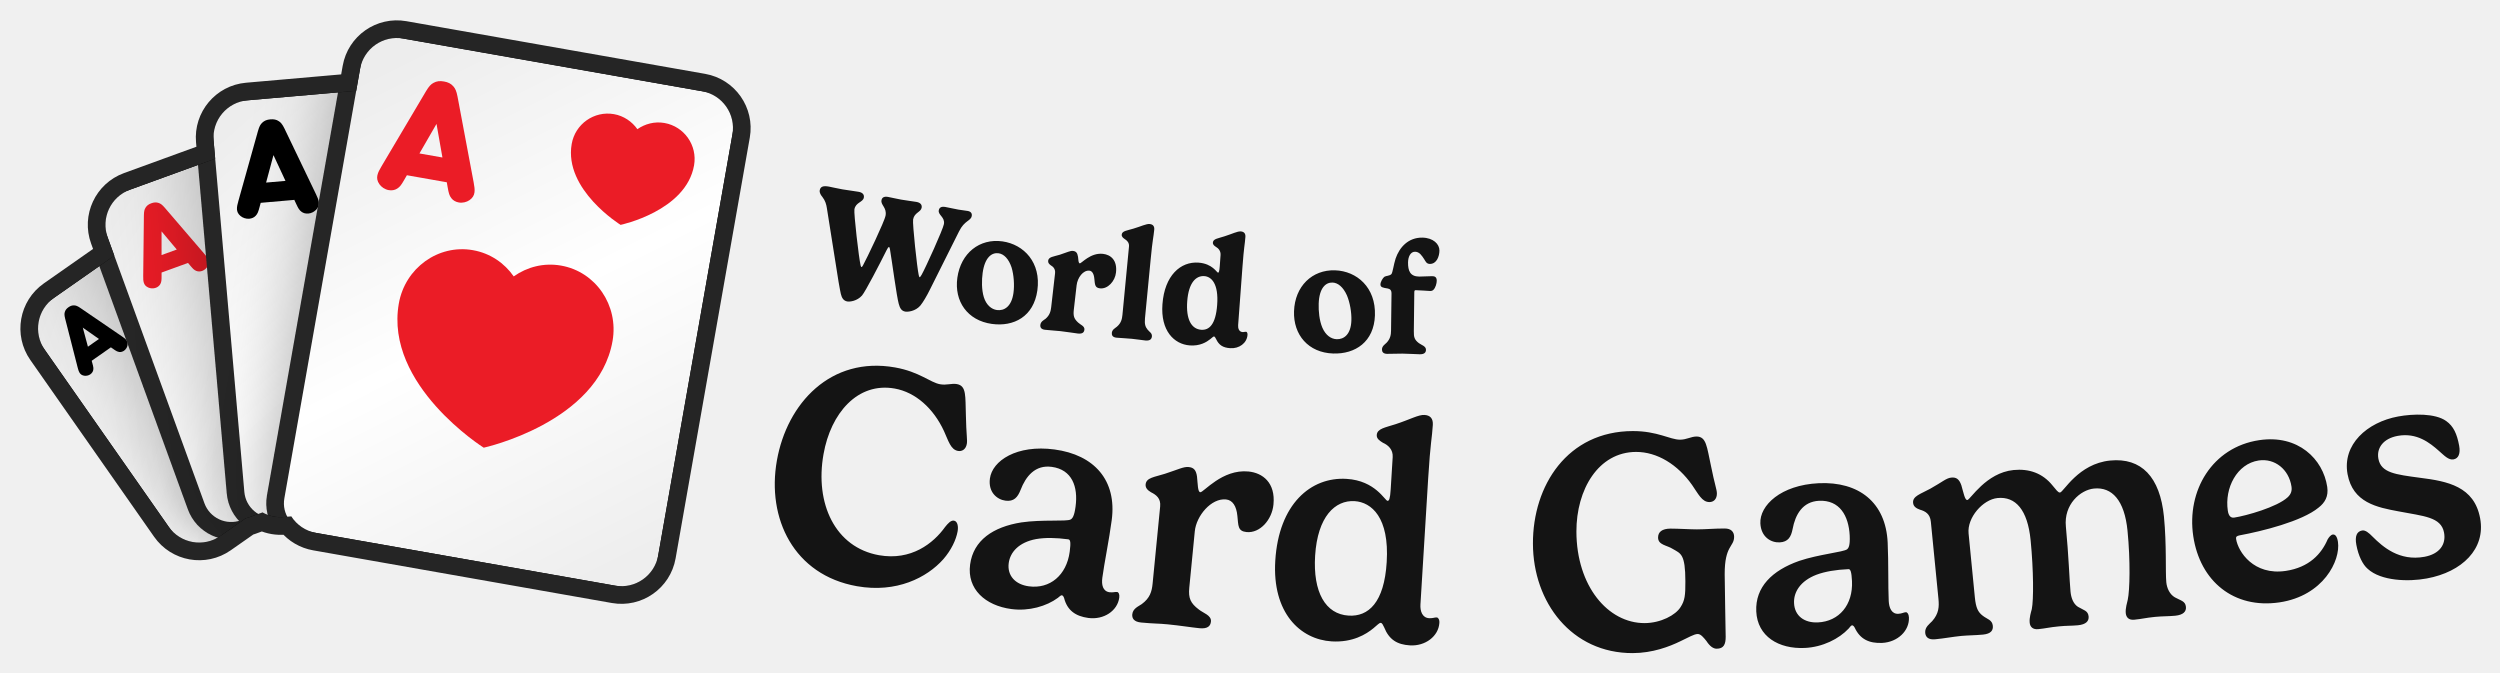
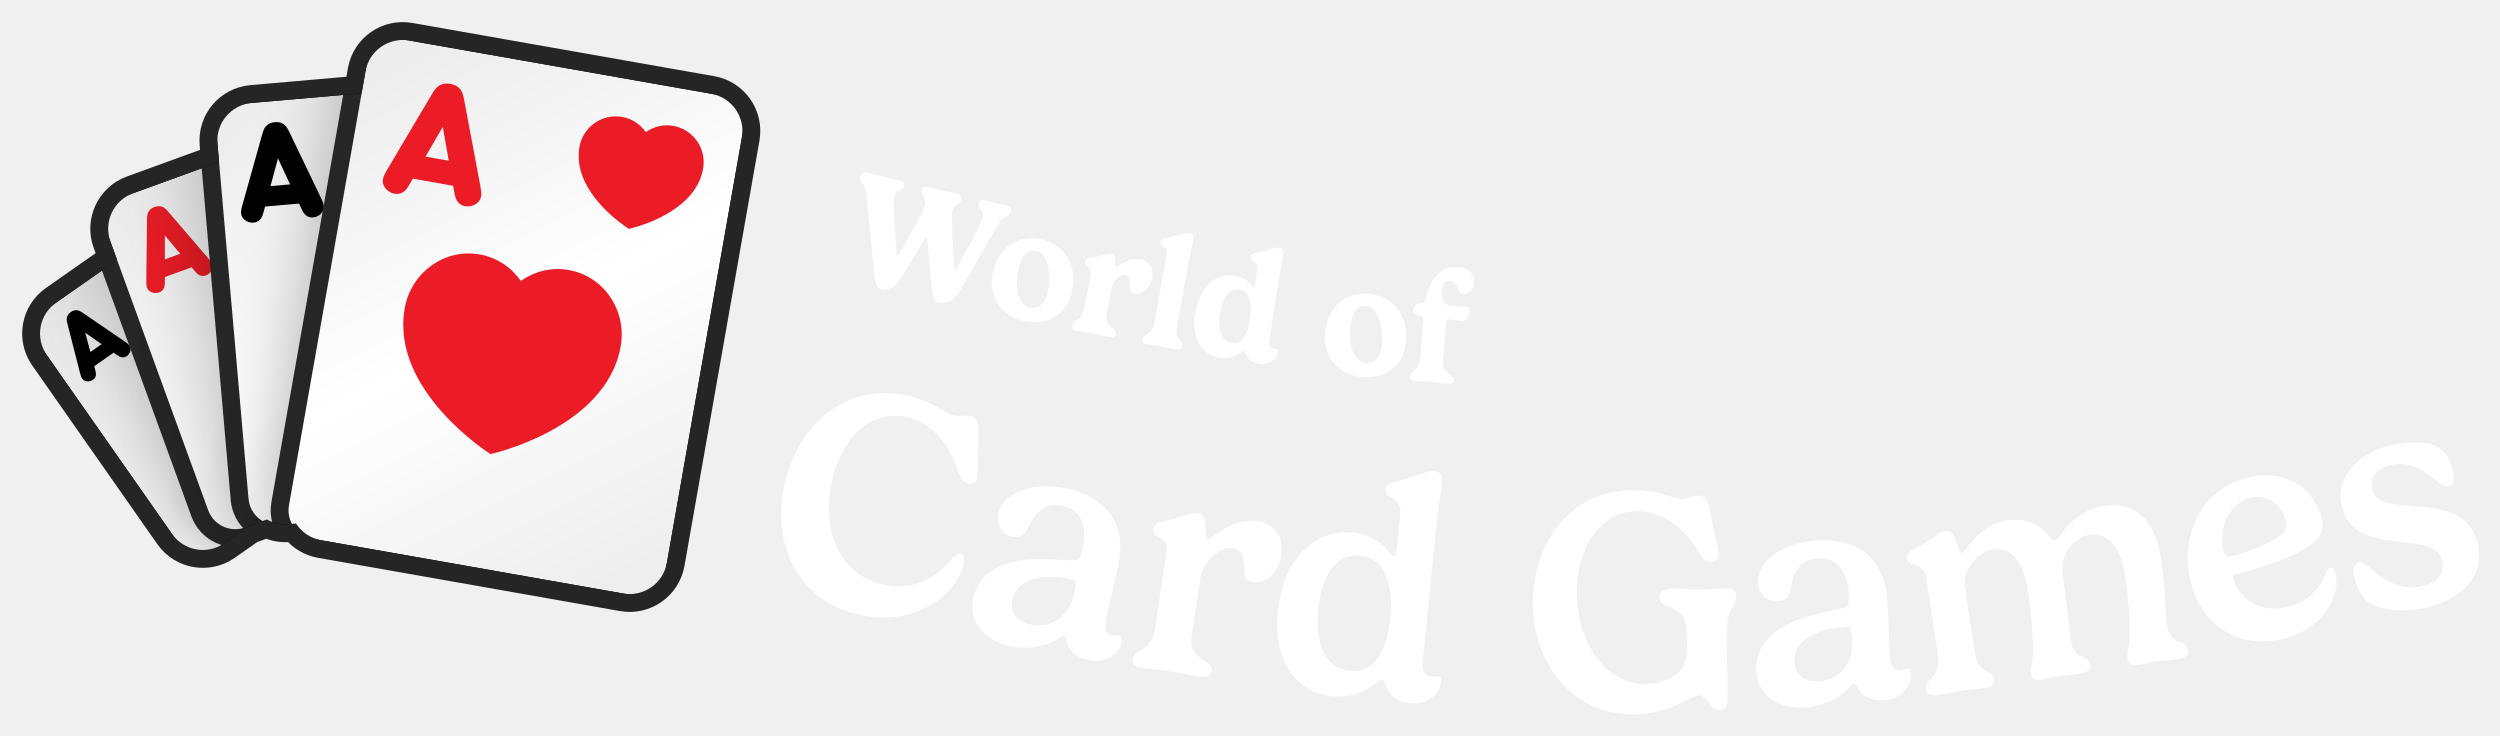
- <svg xmlns="http://www.w3.org/2000/svg" xmlns:xlink="http://www.w3.org/1999/xlink" viewBox="-3.25 -3.25 426.73 114.73" width="426.73" height="114.73">
+ <svg xmlns="http://www.w3.org/2000/svg" xmlns:xlink="http://www.w3.org/1999/xlink" viewBox="-3.51 -3.51 422.16 124.18" width="422.16" height="124.18">
  <defs>
    <rect id="path-1" x="0" y="0" width="5464" height="1280" />
    <rect id="path-3" x="0" y="0" width="1279.966" height="1280" />
    <path d="M654.667,7.381 L1041.451,230.691 C1067.755,245.877 1076.767,279.512 1061.581,305.816 L747.051,850.597 C731.865,876.902 698.23,885.914 671.926,870.727 L285.142,647.418 C271.344,639.451 262.304,626.408 259.019,612.01 L248.673,609.238 C237.588,606.268 228.207,600.115 221.247,592.027 L200.473,592.025 C198.498,592.025 196.547,591.921 194.626,591.718 L151.468,603.281 C122.13,611.142 91.974,593.731 84.112,564.393 L1.886,257.522 C-5.975,228.183 11.436,198.027 40.774,190.166 L145.477,162.11 L145.477,133.795 C145.477,103.422 170.1,78.799 200.473,78.799 L333.867,78.799 L340.716,53.24 C348.577,23.901 378.734,6.491 408.072,14.352 L563.147,55.903 L579.542,27.511 C594.728,1.207 628.363,-7.806 654.667,7.381 Z" id="path-5" />
    <filter x="-59.0%" y="-44.4%" width="218.0%" height="188.8%" filterUnits="objectBoundingBox" id="filter-7">
      <feOffset dx="0" dy="0" in="SourceAlpha" result="shadowOffsetOuter1" />
      <feGaussianBlur stdDeviation="64" in="shadowOffsetOuter1" result="shadowBlurOuter1" />
      <feColorMatrix values="0 0 0 0 0   0 0 0 0 0   0 0 0 0 0  0 0 0 0.32 0" type="matrix" in="shadowBlurOuter1" result="shadowMatrixOuter1" />
      <feMerge>
        <feMergeNode in="shadowMatrixOuter1" />
        <feMergeNode in="SourceGraphic" />
      </feMerge>
    </filter>
    <linearGradient x1="21.639%" y1="0%" x2="78.361%" y2="100%" id="linearGradient-8">
      <stop stop-color="#EDEDED" offset="0%" />
      <stop stop-color="#FFFFFF" offset="50.295%" />
      <stop stop-color="#EEEEEE" offset="100%" />
    </linearGradient>
    <filter x="-49.2%" y="-37.0%" width="198.3%" height="174.0%" filterUnits="objectBoundingBox" id="filter-9">
      <feOffset dx="0" dy="0" in="SourceAlpha" result="shadowOffsetOuter1" />
      <feGaussianBlur stdDeviation="64" in="shadowOffsetOuter1" result="shadowBlurOuter1" />
      <feColorMatrix values="0 0 0 0 0   0 0 0 0 0   0 0 0 0 0  0 0 0 0.32 0" type="matrix" in="shadowBlurOuter1" result="shadowMatrixOuter1" />
      <feMerge>
        <feMergeNode in="shadowMatrixOuter1" />
        <feMergeNode in="SourceGraphic" />
      </feMerge>
    </filter>
    <linearGradient x1="21.639%" y1="0%" x2="78.361%" y2="100%" id="linearGradient-10">
      <stop stop-color="#EDEDED" offset="0%" />
      <stop stop-color="#FFFFFF" offset="50.295%" />
      <stop stop-color="#EEEEEE" offset="100%" />
    </linearGradient>
    <filter x="-41.0%" y="-30.9%" width="181.9%" height="161.7%" filterUnits="objectBoundingBox" id="filter-11">
      <feOffset dx="0" dy="0" in="SourceAlpha" result="shadowOffsetOuter1" />
      <feGaussianBlur stdDeviation="64" in="shadowOffsetOuter1" result="shadowBlurOuter1" />
      <feColorMatrix values="0 0 0 0 0   0 0 0 0 0   0 0 0 0 0  0 0 0 0.32 0" type="matrix" in="shadowBlurOuter1" result="shadowMatrixOuter1" />
      <feMerge>
        <feMergeNode in="shadowMatrixOuter1" />
        <feMergeNode in="SourceGraphic" />
      </feMerge>
    </filter>
    <linearGradient x1="21.639%" y1="0%" x2="78.361%" y2="100%" id="linearGradient-12">
      <stop stop-color="#EDEDED" offset="0%" />
      <stop stop-color="#FFFFFF" offset="50.295%" />
      <stop stop-color="#EEEEEE" offset="100%" />
    </linearGradient>
    <filter x="-34.1%" y="-25.7%" width="168.3%" height="151.4%" filterUnits="objectBoundingBox" id="filter-13">
      <feOffset dx="0" dy="0" in="SourceAlpha" result="shadowOffsetOuter1" />
      <feGaussianBlur stdDeviation="64" in="shadowOffsetOuter1" result="shadowBlurOuter1" />
      <feColorMatrix values="0 0 0 0 0   0 0 0 0 0   0 0 0 0 0  0 0 0 0.32 0" type="matrix" in="shadowBlurOuter1" result="shadowMatrixOuter1" />
      <feMerge>
        <feMergeNode in="shadowMatrixOuter1" />
        <feMergeNode in="SourceGraphic" />
      </feMerge>
    </filter>
    <linearGradient x1="21.639%" y1="0%" x2="78.361%" y2="100%" id="linearGradient-14">
      <stop stop-color="#EDEDED" offset="0%" />
      <stop stop-color="#FFFFFF" offset="50.295%" />
      <stop stop-color="#EEEEEE" offset="100%" />
    </linearGradient>
  </defs>
  <g transform="translate(-11.594,-23.478) scale(0.11594)">
    <mask id="mask-4" fill="white">
      <use xlink:href="#path-3" />
    </mask>
    <g id="Mask" />
    <g id="Group" stroke-width="1" fill-rule="evenodd" mask="url(#mask-4)">
      <g transform="translate(700.504, 678.0126) rotate(-20) translate(-700.504, -678.0126)translate(166.0272, 238.9585)">
        <g transform="translate(-0, -0)">
          <mask id="mask-6" fill="white">
            <use xlink:href="#path-5" />
          </mask>
          <path stroke="#252525" stroke-width="26" d="M661.167,-3.877 L1047.951,219.432 C1080.473,238.209 1091.616,279.794 1072.839,312.316 L758.31,857.097 C739.533,889.619 697.948,900.762 665.426,881.986 L278.642,658.676 C264.448,650.481 253.966,637.684 248.632,622.685 L245.308,621.795 C234.009,618.767 223.884,612.979 215.705,605.026 L200.473,605.025 C198.91,605.025 197.353,604.972 195.803,604.861 L154.833,615.838 C118.559,625.557 81.275,604.031 71.555,567.758 L-10.671,260.886 C-20.39,224.613 1.136,187.328 37.41,177.609 L132.477,152.135 L132.477,133.795 C132.477,96.242 162.92,65.799 200.473,65.799 L323.892,65.799 L328.159,49.875 C337.879,13.602 375.163,-7.925 411.436,1.795 L556.877,40.764 L568.283,21.011 C587.06,-11.511 628.645,-22.654 661.167,-3.877 Z" />
          <g mask="url(#mask-6)">
            <g transform="translate(-12.346, -20.1207)">
              <g id="small_spade_1" filter="url(#filter-7)" transform="translate(210.9129, 389.3938) rotate(-15) translate(-210.9129, -389.3938)translate(49.8576, 175.5497)">
                <rect id="Background" stroke="#252525" stroke-width="26" fill="url(#linearGradient-8)" x="-13" y="-13" width="348.11" height="453.688" rx="54.996" />
                <path d="M243.897,27.593 C243.897,27.593 294.439,46.921 294.501,83.212 C294.501,98.995 281.209,111.813 264.79,111.831 C259.556,111.836 254.629,110.478 250.35,108.157 L256.538,128.766 L231.229,128.766 L237.404,108.197 C233.153,110.517 228.26,111.881 223.047,111.892 C206.62,111.901 193.284,99.118 193.266,83.326 C193.205,47.045 243.897,27.593 243.897,27.593 Z" id="Spade-small" fill="#000000" />
                <path d="M24.778,103.856 L51.007,34.253 C52.733,29.769 54.044,27.838 56.046,26.251 C58.462,24.32 61.015,23.561 64.605,23.561 C68.194,23.561 70.748,24.32 73.164,26.251 C75.165,27.838 76.477,29.769 78.202,34.253 L104.431,103.856 C106.709,109.926 108.228,114.686 103.603,119.308 C101.463,121.446 98.219,122.895 94.906,122.895 C92.214,122.895 89.798,121.998 88.073,120.412 C86.002,118.549 85.105,116.687 83.31,111.72 L81.861,107.719 L47.349,107.719 L45.899,111.72 C44.105,116.687 43.207,118.549 41.137,120.412 C39.411,121.998 36.995,122.895 34.303,122.895 C30.99,122.895 27.746,121.446 25.606,119.308 C20.982,114.686 22.5,109.926 24.778,103.856 Z M74.544,87.576 L64.605,60.259 L54.665,87.576 L74.544,87.576 Z" id="A" fill="#000000" />
              </g>
              <g id="small_diamond_1" filter="url(#filter-9)" transform="translate(351.0898, 355.5329) rotate(-360) translate(-351.0898, -355.5329)translate(157.8235, 98.9199)">
                <rect id="Background" stroke="#252525" stroke-width="26" fill="url(#linearGradient-10)" x="-13" y="-13" width="412.533" height="539.226" rx="54.996" />
                <polygon id="Diamond-small" fill="#EB1B28" points="300.954 22.074 353.401 93.826 300.954 165.557 248.485 93.826" />
                <path d="M29.802,125.878 L61.277,42.355 C63.348,36.974 64.921,34.657 67.323,32.753 C70.222,30.435 73.287,29.524 77.594,29.524 C81.901,29.524 84.966,30.435 87.865,32.753 C90.267,34.657 91.841,36.974 93.911,42.355 L125.386,125.878 C128.119,133.163 129.942,138.875 124.392,144.421 C121.824,146.987 117.932,148.725 113.956,148.725 C110.725,148.725 107.826,147.649 105.756,145.745 C103.271,143.51 102.194,141.275 100.041,135.315 L98.301,130.514 L56.887,130.514 L55.148,135.315 C52.994,141.275 51.917,143.51 49.432,145.745 C47.362,147.649 44.463,148.725 41.232,148.725 C37.257,148.725 33.364,146.987 30.796,144.421 C25.247,138.875 27.069,133.163 29.802,125.878 Z M89.521,106.343 L77.594,73.562 L65.667,106.343 L89.521,106.343 Z" id="A" fill="#EB1B28" />
              </g>
              <g id="small_clover_1" filter="url(#filter-11)" transform="translate(511.6136, 377.7066) rotate(-345) translate(-511.6136, -377.7066)translate(279.6941, 69.771)">
                <rect id="Background" stroke="#252525" stroke-width="26" fill="url(#linearGradient-12)" x="-13" y="-13" width="489.839" height="641.871" rx="54.996" />
                <path d="M347.866,39.734 C367.599,39.734 383.595,55.536 383.595,75.06 C383.595,84.425 379.905,92.946 373.883,99.274 C378.307,97.333 383.203,96.253 388.353,96.253 C408.072,96.253 424.081,112.082 424.081,131.58 C424.081,151.104 408.072,166.919 388.353,166.919 C372.39,166.919 358.858,156.556 354.282,142.251 C354.334,142.684 354.408,143.092 354.506,143.474 C358.945,160.826 367.798,185.424 367.798,185.424 L328,185.424 C328,185.424 336.827,160.734 341.253,143.474 C341.354,143.079 341.428,142.656 341.479,142.206 C336.916,156.534 323.372,166.919 307.393,166.919 C287.646,166.919 271.677,151.104 271.677,131.58 C271.677,112.082 287.646,96.253 307.393,96.253 C312.539,96.253 317.432,97.331 321.855,99.271 C315.837,92.944 312.15,84.424 312.15,75.06 C312.15,55.536 328.133,39.734 347.866,39.734 Z" id="Clover-small" fill="#000000" />
                <path d="M28.576,146.475 L66.345,46.247 C68.83,39.79 70.719,37.009 73.601,34.724 C77.08,31.943 80.758,30.85 85.926,30.85 C91.095,30.85 94.772,31.943 98.251,34.724 C101.133,37.009 103.022,39.79 105.507,46.247 L143.276,146.475 C146.556,155.216 148.743,162.07 142.084,168.726 C139.003,171.805 134.331,173.891 129.56,173.891 C125.684,173.891 122.205,172.6 119.72,170.315 C116.738,167.633 115.446,164.951 112.862,157.799 L110.775,152.038 L61.078,152.038 L58.99,157.799 C56.406,164.951 55.114,167.633 52.132,170.315 C49.647,172.6 46.168,173.891 42.292,173.891 C37.521,173.891 32.85,171.805 29.768,168.726 C23.109,162.07 25.296,155.216 28.576,146.475 Z M100.239,123.032 L85.926,83.696 L71.613,123.032 L100.239,123.032 Z" id="A" fill="#000000" />
              </g>
              <g id="small_heart_1" filter="url(#filter-13)" transform="translate(675.6425, 459.1748) rotate(-330) translate(-675.6425, -459.1748)translate(397.3371, 89.6494)">
                <rect id="Background" stroke="#252525" stroke-width="26" fill="url(#linearGradient-14)" x="-13" y="-13" width="582.611" height="765.051" rx="54.996" />
                <path d="M341.635,288.824 C315.976,288.845 292.736,299.456 275.815,316.611 C258.851,299.507 235.579,288.948 209.909,288.989 C158.08,289.041 116.117,332.207 116.16,385.365 C116.309,507.485 276.113,572.616 276.113,572.616 C276.113,572.616 435.789,507.092 435.619,384.932 C435.544,331.774 393.497,288.752 341.635,288.824" id="Heart-big" fill="#EB1B28" />
                <path d="M417.458,71.521 C407.751,61.933 394.392,55.711 379.689,55.711 C350.027,55.745 325.983,79.908 326.015,109.677 C326.095,178.084 417.593,214.563 417.593,214.563 C417.593,214.563 508.981,177.883 508.901,109.459 C508.854,79.674 484.777,55.594 455.084,55.627 C440.412,55.627 427.165,61.899 417.458,71.521 Z" id="Heart-small" fill="#EB1B28" />
                <path d="M56.059,190.564 L101.383,70.289 C104.365,62.541 106.631,59.203 110.09,56.462 C114.264,53.124 118.677,51.813 124.88,51.813 C131.082,51.813 135.495,53.124 139.67,56.462 C143.129,59.203 145.395,62.541 148.377,70.289 L193.701,190.564 C197.637,201.054 200.261,209.278 192.269,217.265 C188.572,220.96 182.966,223.464 177.241,223.464 C172.589,223.464 168.415,221.914 165.433,219.172 C161.855,215.954 160.304,212.735 157.203,204.153 L154.698,197.239 L95.061,197.239 L92.556,204.153 C89.455,212.735 87.905,215.954 84.327,219.172 C81.345,221.914 77.17,223.464 72.518,223.464 C66.793,223.464 61.187,220.96 57.49,217.265 C49.499,209.278 52.123,201.054 56.059,190.564 Z M142.055,162.432 L124.88,115.228 L107.704,162.432 L142.055,162.432 Z" id="A" fill="#EB1B28" />
              </g>
            </g>
          </g>
        </g>
      </g>
    </g>
  </g>
-   <path fill="#141414" d="M148.08 39.46C148.25 39.11 148.4 38.9 148.49 38.92C148.56 38.93 148.63 39.05 148.66 39.3C149.01 41.35 149.8 47.36 150.16 48.62C150.36 49.36 150.63 49.83 151.28 49.94C151.68 50.01 152.98 49.9 153.83 48.93C154.28 48.4 154.97 47.22 155.46 46.22L160.45 36.25C161.39 34.33 162.46 34.51 162.62 33.61C162.7 33.16 162.45 32.85 161.94 32.76C161.41 32.66 160.88 32.63 160.35 32.53C159.76 32.43 158.64 32.17 158.12 32.08C157.36 31.94 157.07 32.23 156.99 32.66C156.85 33.47 158.08 33.8 157.87 35C157.71 35.92 154.71 42.52 154.06 43.66C153.9 43.92 153.79 44.08 153.73 44.07C153.67 44.06 153.63 43.94 153.57 43.71C153.3 42.55 152.48 34.93 152.61 34.21C152.82 33.02 153.93 32.98 154.07 32.2C154.16 31.66 153.81 31.32 153.15 31.21C152.46 31.09 151.62 31.01 150.56 30.82C149.98 30.72 148.85 30.46 148.32 30.36C147.58 30.23 147.28 30.52 147.21 30.95C147.07 31.76 148.15 32.18 147.91 33.54C147.74 34.55 144.65 40.97 144.09 41.98C144.01 42.15 143.88 42.35 143.8 42.33C143.74 42.33 143.68 42.19 143.65 42.05C143.35 40.83 142.47 33.17 142.59 32.48C142.81 31.26 144.06 31.29 144.2 30.48C144.29 29.99 144.01 29.61 143.31 29.49C142.61 29.36 141.64 29.26 140.54 29.07C139.43 28.88 138.88 28.71 138.24 28.6C137.29 28.43 136.79 28.57 136.67 29.24C136.6 29.67 136.89 30.09 137.12 30.36C137.63 31.01 137.8 31.67 137.89 32.27L139.89 44.88C140.04 45.79 140.24 46.78 140.27 46.9C140.44 47.62 140.74 48.1 141.39 48.21C141.77 48.28 143.04 48.16 143.89 47.19C144.47 46.51 146.9 41.83 148.08 39.46ZM167.2 39.98C168.11 40.11 168.93 40.93 169.42 42.41C169.8 43.67 169.93 45.4 169.74 46.76C169.41 49.11 168.14 49.84 166.91 49.67C165.97 49.54 165.1 48.81 164.68 47.47C164.29 46.18 164.31 44.57 164.48 43.33C164.85 40.67 166.04 39.82 167.2 39.98ZM160.16 44.17C159.61 48.18 161.88 51.46 166.05 52.04C169.8 52.56 173.2 50.78 173.82 46.31C174.48 41.58 171.54 38.47 167.85 37.95C163.97 37.41 160.75 39.94 160.16 44.17ZM182.71 42.95C183.18 43 183.48 43.51 183.55 44.37C183.65 45.32 183.63 45.87 184.51 45.97C185.83 46.12 187.08 44.75 187.24 43.28C187.49 41.15 186.33 40.23 185.02 40.08C182.87 39.84 181.35 41.74 181.06 41.7C180.83 41.68 180.81 41.12 180.76 40.59C180.65 39.88 180.4 39.64 179.9 39.58C179.43 39.53 179.04 39.78 177.65 40.23C176.58 40.56 175.74 40.58 175.66 41.26C175.62 41.62 175.84 41.83 176.1 42.03C176.48 42.25 176.93 42.63 176.84 43.4L176.18 49.18C176.1 49.86 175.94 50.55 175.21 51.17C174.92 51.39 174.39 51.63 174.33 52.21C174.28 52.61 174.46 52.97 175.11 53.04C176.25 53.17 176.82 53.17 177.73 53.27C179.05 53.42 179.96 53.59 180.73 53.68C181.52 53.77 181.8 53.48 181.85 53.02C181.92 52.41 181.17 52.19 180.77 51.8C180.08 51.16 179.92 50.69 180.04 49.63L180.52 45.44C180.67 44.14 181.64 42.83 182.71 42.95ZM193.77 35.96C193.83 35.34 193.52 35.04 192.99 34.99C192.41 34.93 191.56 35.38 190.2 35.78C189.13 36.11 188.29 36.15 188.22 36.79C188.19 37.15 188.44 37.35 188.71 37.54C189.09 37.77 189.53 38.16 189.46 38.83L188.34 50.51C188.27 51.2 188.13 51.89 187.39 52.52C187.12 52.75 186.58 53 186.53 53.57C186.49 53.97 186.67 54.33 187.33 54.39C188.29 54.48 189.06 54.49 189.95 54.58C190.65 54.64 191.56 54.8 192.26 54.87C193.04 54.94 193.32 54.64 193.37 54.19C193.42 53.59 192.98 53.45 192.63 53.01C192.27 52.55 192.09 52.13 192.19 51.07L193.16 41.02C193.49 37.53 193.63 37.38 193.77 35.96ZM201.78 53.04C200.11 52.91 199.17 51.26 199.4 48.17C199.64 44.95 200.92 43.78 202.33 43.88C203.55 43.98 204.78 45.19 204.51 48.8C204.26 52.17 203.13 53.14 201.78 53.04ZM206.71 56.18C208.26 56.3 209.59 55.32 209.69 53.91C209.71 53.6 209.59 53.39 209.45 53.38C209.26 53.36 209.1 53.45 208.82 53.43C208.23 53.38 208.05 52.77 208.09 52.25L208.83 42.28C209.09 38.77 209.22 38.62 209.33 37.2C209.38 36.58 209.06 36.29 208.54 36.25C207.95 36.21 207.09 36.67 205.75 37.09C204.67 37.45 203.83 37.5 203.78 38.15C203.75 38.51 204.03 38.71 204.3 38.89C204.69 39.11 205.14 39.56 205.09 40.28L204.95 42.22C204.88 43.12 204.79 43.3 204.65 43.29C204.44 43.27 203.71 41.76 201.34 41.58C198.26 41.35 195.53 43.78 195.17 48.67C194.83 53.18 197.14 55.51 199.84 55.71C201.58 55.84 202.7 55.14 203.33 54.64C203.66 54.38 203.85 54.18 203.97 54.18C204.13 54.2 204.2 54.42 204.33 54.63C204.82 55.67 205.5 56.09 206.71 56.18ZM224.2 44.98C225.12 45.01 226.02 45.74 226.66 47.17C227.17 48.38 227.47 50.09 227.42 51.46C227.34 53.83 226.15 54.69 224.92 54.65C223.96 54.62 223.03 53.98 222.47 52.69C221.94 51.45 221.8 49.84 221.84 48.59C221.93 45.91 223.03 44.94 224.2 44.98ZM217.63 49.87C217.49 53.92 220.09 56.95 224.3 57.09C228.08 57.22 231.28 55.1 231.44 50.59C231.61 45.82 228.36 43.02 224.64 42.89C220.72 42.76 217.78 45.61 217.63 49.87ZM238.16 46.61C238.16 46.31 238.29 46.28 238.37 46.28C238.82 46.28 240.55 46.41 240.87 46.42C241.12 46.42 241.3 46.34 241.41 46.23C241.79 45.88 241.99 45.11 241.99 44.67C242 44.05 241.65 43.89 241.22 43.89C240.87 43.89 239.47 43.96 238.99 43.96C237.45 43.94 237.08 42.99 237.09 41.54C237.11 40.55 237.52 39.71 238.29 39.72C239.05 39.73 239.45 40.39 239.86 41.01C240.1 41.4 240.25 41.79 240.81 41.8C241.98 41.81 242.44 40.51 242.45 39.52C242.46 38.43 241.41 37.34 239.53 37.31C237.13 37.28 235.63 38.96 234.97 40.88C234.64 41.88 234.47 43.32 234.24 43.55C233.89 43.87 233.36 43.8 233.05 44C232.77 44.21 232.38 44.88 232.38 45.3C232.37 45.8 232.84 45.87 233.61 45.99C234.03 46.07 234.27 46.29 234.27 46.84L234.19 53.2C234.18 53.88 234.08 54.58 233.41 55.27C233.15 55.53 232.65 55.82 232.64 56.4C232.64 56.8 232.85 57.14 233.51 57.15C234.46 57.16 235.26 57.1 236.13 57.11C237.48 57.13 238.32 57.21 239.09 57.22C239.89 57.23 240.15 56.91 240.15 56.45C240.16 55.83 239.38 55.65 238.94 55.32C238.19 54.74 238.06 54.32 238.08 53.26Z" />
-   <path fill="#141414" d="M129.36 75.35C127.6 85.26 132.25 94.9 143.02 96.81C149.79 98.01 154.98 95.34 157.77 92.2C159.13 90.63 159.95 88.89 160.21 87.43C160.34 86.7 160.24 85.74 159.59 85.62C159.06 85.53 158.56 86.09 158.07 86.7C156.07 89.5 152.28 92.49 146.79 91.52C139.31 90.19 135.81 82.72 137.32 74.26C138.55 67.28 143.14 61.95 149.46 63.07C153.02 63.7 156.09 66.46 157.88 70.33C158.64 71.98 159.01 73.5 160.27 73.72C160.95 73.84 161.61 73.47 161.78 72.51C161.9 71.83 161.68 70.93 161.62 67.63C161.5 64.37 161.76 62.61 160.08 62.31C159.17 62.15 158.32 62.54 157.22 62.34C155.52 62.04 153.69 60.21 149.54 59.47C138.56 57.52 131.09 65.58 129.36 75.35ZM179.34 90.93C178.8 94.96 175.94 97.31 172.37 96.83C170.1 96.53 168.64 95.04 168.93 92.86C169.18 90.99 170.67 89.32 173.58 88.77C175.14 88.5 176.93 88.52 179.11 88.81C179.46 88.86 179.55 89.35 179.34 90.93ZM171.09 85.92C166.25 86.69 162.89 88.98 162.34 93.11C161.78 97.31 164.94 100.12 169.38 100.71C172.38 101.11 175.39 100.23 177.32 98.8C177.56 98.62 177.82 98.33 178 98.36C178.18 98.38 178.31 98.61 178.39 98.86C178.92 100.89 180.28 101.93 182.52 102.23C185.15 102.58 187.5 101.02 187.8 98.76C187.88 98.15 187.66 97.83 187.45 97.8C187.05 97.75 186.76 97.92 186.13 97.84C184.97 97.68 184.75 96.53 184.91 95.37C185.22 92.98 186.06 88.96 186.51 85.54C187.42 78.73 183.53 74.38 176.74 73.47C170.3 72.61 166.12 75.4 165.72 78.43C165.41 80.74 166.9 82.01 168.37 82.21C169.82 82.4 170.46 81.63 170.95 80.39C171.85 78.04 173.45 76.06 176.27 76.44C179.74 76.9 180.8 79.83 180.34 83.22C180.12 84.88 179.8 85.26 179.48 85.43C178.79 85.8 174.64 85.4 171.09 85.92ZM206.02 82C207.16 82.11 207.8 83.16 207.96 84.8C208.14 86.47 208 87.42 209.53 87.57C211.83 87.79 213.87 85.46 214.12 82.87C214.49 79.12 212.25 77.46 209.85 77.23C205.38 76.79 202.19 80.82 201.63 80.77C201.18 80.73 201.21 79.37 201.07 78.1C200.91 76.94 200.47 76.55 199.65 76.47C198.78 76.38 197.88 76.88 195.59 77.62C193.81 78.19 192.41 78.27 192.3 79.43C192.24 80.06 192.68 80.45 193.21 80.77C194.1 81.21 194.92 81.82 194.78 83.19L193.49 96.37C193.36 97.72 193.04 98.84 191.63 99.87C191.09 100.25 190.12 100.6 190.02 101.61C189.96 102.27 190.27 102.89 191.54 103.01C193.73 103.22 194.43 103.16 196.07 103.32C198.31 103.54 200.07 103.84 201.47 103.98C202.9 104.12 203.37 103.61 203.45 102.84C203.55 101.76 202.12 101.4 201.36 100.77C199.99 99.73 199.57 98.89 199.75 97.07L200.69 87.45C200.95 84.78 203.51 81.75 206.02 82ZM226.96 101.83C222.99 101.59 220.85 97.84 221.23 91.61C221.65 84.91 224.64 82.09 227.97 82.29C230.86 82.47 233.92 85.08 233.45 92.68C233.03 99.65 230.3 102.03 226.96 101.83ZM237.42 106.91C240.04 107.07 242.3 105.35 242.44 103.07C242.48 102.46 242.21 102.15 241.99 102.14C241.6 102.12 241.34 102.31 240.68 102.27C239.52 102.2 239.13 101.06 239.21 99.9L240.53 78.38C240.91 72.19 241.19 71.51 241.32 69.29C241.39 68.17 240.87 67.64 239.91 67.58C238.88 67.51 237.5 68.33 234.95 69.16C233.18 69.74 231.82 69.9 231.75 71.01C231.71 71.65 232.28 72 232.81 72.33C233.72 72.73 234.55 73.5 234.47 74.77L234.13 80.28C234.03 81.92 233.85 82.26 233.59 82.24C233.14 82.21 231.51 78.79 226.61 78.49C220.49 78.11 215.02 82.8 214.43 92.45C213.88 101.35 218.68 105.9 224.06 106.23C227.64 106.44 229.93 105.02 231.19 103.98C231.83 103.46 232.18 103.05 232.42 103.07C232.68 103.08 232.82 103.44 233.01 103.82C233.86 105.95 235.25 106.78 237.42 106.91ZM275.44 108.23C278.84 108.22 281.68 107.13 283.61 106.19C284.94 105.58 285.89 104.97 286.55 104.97C287.06 104.97 287.54 105.57 288.02 106.16C288.6 107.06 289.19 107.48 289.77 107.48C290.99 107.48 291.31 106.71 291.31 105.46C291.3 103.84 291.15 97.47 291.14 94.76C291.13 89.8 292.75 90.14 292.75 88.36C292.74 87.54 292.24 86.96 291.15 86.96C289.32 86.96 288.07 87.1 286.4 87.11C285.18 87.11 283.27 86.98 281.89 86.98C280.45 86.99 279.77 87.55 279.77 88.5C279.77 89.8 281.29 89.8 282.3 90.46C283.65 91.25 284.42 91.3 284.43 95.97C284.44 98.36 284.34 99.24 283.62 100.36C282.78 101.74 280.23 103.1 277.47 103.11C271.21 103.12 265.86 96.79 265.83 87.5C265.81 80.29 269.59 73.91 276.01 73.89C279.62 73.88 283.13 76.05 285.58 79.54C286.62 81.03 287.26 82.46 288.54 82.45C289.23 82.45 289.81 81.97 289.81 80.99C289.81 80.3 289.43 79.45 288.79 76.22C288.09 73.03 288.03 71.26 286.33 71.26C285.4 71.26 284.64 71.8 283.52 71.8C281.8 71.8 279.67 70.32 275.45 70.33C264.3 70.36 258.38 79.61 258.41 89.54C258.43 99.6 265.04 108.26 275.44 108.23ZM312.87 95.94C313.06 100 310.67 102.82 307.06 102.99C304.78 103.1 303.08 101.91 302.98 99.7C302.89 97.82 304.05 95.91 306.81 94.85C308.3 94.3 310.07 94 312.27 93.9C312.61 93.88 312.79 94.35 312.87 95.94ZM303.86 92.49C299.23 94.12 296.34 96.96 296.53 101.12C296.73 105.37 300.34 107.56 304.82 107.35C307.85 107.21 310.65 105.8 312.29 104.05C312.5 103.83 312.69 103.5 312.88 103.49C313.06 103.48 313.23 103.68 313.35 103.92C314.24 105.82 315.76 106.59 318.02 106.49C320.67 106.36 322.7 104.41 322.59 102.13C322.56 101.52 322.28 101.24 322.07 101.25C321.67 101.27 321.42 101.49 320.78 101.52C319.62 101.58 319.19 100.48 319.14 99.31C319.02 96.9 319.12 92.81 318.96 89.36C318.64 82.49 314.03 78.91 307.19 79.23C300.7 79.54 297.09 83.03 297.23 86.08C297.34 88.41 299.04 89.4 300.52 89.33C301.98 89.26 302.47 88.38 302.73 87.07C303.19 84.6 304.42 82.37 307.25 82.23C310.75 82.07 312.31 84.76 312.48 88.18C312.55 89.85 312.31 90.28 312.03 90.51C311.41 90.99 307.26 91.35 303.86 92.49ZM348.38 80.82C348.03 80.85 347.75 80.37 347.11 79.63C345.41 77.51 343.09 76.72 340.45 76.98C335.73 77.45 333.06 82.06 332.56 82.1C332.13 82.15 331.9 80.81 331.54 79.59C331.16 78.48 330.62 78.19 329.83 78.27C328.96 78.35 328.33 79 326.23 80.17C324.59 81.07 323.18 81.43 323.3 82.59C323.36 83.27 323.95 83.56 324.48 83.75C325.36 84.01 326.2 84.44 326.33 85.81L327.63 98.99C327.76 100.34 327.69 101.49 326.56 102.77C326.13 103.24 325.27 103.78 325.37 104.79C325.44 105.45 325.86 105.99 327.08 105.87C328.72 105.71 330 105.45 331.5 105.3C332.8 105.18 333.87 105.2 335.24 105.07C336.61 104.93 336.98 104.34 336.91 103.57C336.8 102.54 335.97 102.46 335.19 101.85C334.38 101.23 334.02 100.52 333.84 98.7L332.77 87.79C332.51 85.12 335.19 82.01 337.72 81.76C340.79 81.46 342.85 83.76 343.36 88.96C343.87 94.14 343.88 99.13 343.56 100.73C343.42 101.25 343.12 102.19 343.2 103.03C343.26 103.69 343.67 104.24 344.67 104.14C345.99 104.01 346.56 103.82 348.17 103.67C349.52 103.53 350.24 103.59 351.43 103.48C352.83 103.34 353.33 102.76 353.26 101.97C353.16 100.96 352.38 100.9 351.44 100.33C350.62 99.8 350.27 98.76 350.17 97.73C350 95.99 349.85 91.5 349.38 86.64C349 82.86 351.85 80.37 354.18 80.14C357.24 79.84 359.39 82.13 359.9 87.34C360.41 92.52 360.29 97.51 359.94 99.12C359.83 99.64 359.52 100.58 359.6 101.42C359.67 102.08 360.07 102.63 361.05 102.53C362.39 102.4 362.96 102.21 364.57 102.05C365.89 101.92 366.88 101.96 368.04 101.85C369.44 101.71 369.95 101.12 369.87 100.33C369.77 99.33 368.97 99.27 367.98 98.71C367.1 98.2 366.62 97.16 366.52 96.13C366.35 94.38 366.59 89.8 366.12 84.94C365.45 78.15 362.27 74.84 356.94 75.36C351.49 75.9 348.98 80.76 348.38 80.82ZM387.89 79.81C388 80.54 387.79 81.11 387.25 81.62C385.44 83.31 380.1 84.8 378.11 85.1C377.48 85.19 377.14 84.74 377.02 83.92C376.44 80.04 378.59 75.91 382.29 75.35C385.05 74.94 387.45 76.87 387.89 79.81ZM392.53 83.38C393.59 82.55 394.23 81.49 393.99 79.86C393.28 75.11 389.03 70.89 382.39 71.88C374.33 73.08 369.97 80.54 371.12 88.26C372.27 95.98 378.07 100.72 385.84 99.57C393.33 98.45 396.29 92.43 395.82 89.25C395.68 88.31 395.35 87.93 394.93 87.99C394.62 88.04 394.3 88.41 394.06 88.82C393.01 91.28 390.91 93.61 386.9 94.2C381.46 95.01 378.77 90.96 378.43 88.73C378.38 88.36 378.55 88.23 379.04 88.13C382.83 87.43 389.69 85.74 392.53 83.38ZM406.09 67.84C400.79 68.82 396.53 72.63 397.46 77.69C398.36 82.55 402.47 83.35 406.19 84.04C410.42 84.86 413.43 84.97 413.93 87.66C414.31 89.72 413.12 91.32 410.59 91.79C406.28 92.58 403.47 90.08 401.75 88.37C401.09 87.69 400.49 87.2 399.94 87.3C399.02 87.47 398.69 88.29 398.96 89.75C399.31 91.63 400.04 93.11 400.9 93.85C403.18 95.94 407.87 96.07 410.98 95.49C417.03 94.38 421.05 90.42 420.09 85.23C419.09 79.77 414.52 78.89 409.8 78.3C405.68 77.74 403.17 77.48 402.72 75.05C402.39 73.25 403.52 71.61 406.02 71.15C409.29 70.55 411.54 72.37 413.05 73.71C413.99 74.53 414.7 75.32 415.56 75.16C416.37 75.01 416.76 74.21 416.51 72.83C416.13 70.79 415.54 69.5 414.3 68.62C412.43 67.27 408.65 67.37 406.09 67.84Z" />
+   <path fill="#ffffff" d="M152.48 37.06C152.67 36.72 152.83 36.52 152.92 36.55C152.99 36.56 153.05 36.69 153.06 36.94C153.3 38.98 153.74 44.99 154.02 46.27C154.17 47.01 154.42 47.49 155.05 47.64C155.44 47.73 156.74 47.69 157.65 46.78C158.12 46.28 158.87 45.15 159.41 44.18L164.93 34.59C165.97 32.73 167.03 32.98 167.24 32.09C167.34 31.65 167.11 31.32 166.61 31.2C166.09 31.08 165.57 31.01 165.05 30.89C164.47 30.76 163.37 30.43 162.86 30.31C162.12 30.14 161.81 30.41 161.71 30.82C161.52 31.62 162.72 32.02 162.44 33.19C162.23 34.1 158.88 40.47 158.17 41.57C158 41.82 157.88 41.97 157.82 41.95C157.77 41.94 157.72 41.82 157.68 41.59C157.48 40.42 157.11 32.82 157.27 32.11C157.55 30.94 158.65 30.97 158.83 30.2C158.96 29.67 158.63 29.32 157.98 29.16C157.3 29 156.48 28.88 155.44 28.63C154.87 28.5 153.76 28.17 153.24 28.05C152.51 27.88 152.2 28.15 152.1 28.57C151.92 29.36 152.97 29.84 152.66 31.18C152.42 32.17 148.99 38.36 148.38 39.33C148.28 39.5 148.14 39.68 148.07 39.66C148.01 39.65 147.96 39.52 147.94 39.37C147.71 38.15 147.28 30.5 147.44 29.82C147.72 28.62 148.96 28.72 149.15 27.93C149.26 27.44 149.01 27.06 148.32 26.89C147.63 26.73 146.68 26.58 145.6 26.32C144.5 26.07 143.97 25.87 143.35 25.73C142.41 25.51 141.9 25.61 141.75 26.27C141.65 26.69 141.92 27.12 142.13 27.4C142.6 28.08 142.73 28.74 142.78 29.34L144.05 41.96C144.14 42.88 144.29 43.87 144.3 43.99C144.43 44.72 144.7 45.21 145.34 45.36C145.72 45.45 146.98 45.4 147.88 44.48C148.5 43.85 151.18 39.34 152.48 37.06ZM171.43 38.83C172.32 39.02 173.08 39.89 173.45 41.39C173.74 42.67 173.74 44.39 173.45 45.73C172.96 48.03 171.65 48.67 170.45 48.41C169.52 48.21 168.71 47.42 168.39 46.07C168.1 44.76 168.23 43.16 168.49 41.95C169.05 39.34 170.29 38.58 171.43 38.83ZM164.15 42.47C163.31 46.4 165.33 49.82 169.42 50.69C173.1 51.48 176.6 49.96 177.53 45.58C178.53 40.93 175.84 37.64 172.22 36.86C168.41 36.05 165.04 38.32 164.15 42.47ZM186.55 42.93C187.01 43.02 187.26 43.55 187.27 44.41C187.29 45.35 187.22 45.9 188.09 46.06C189.39 46.32 190.73 45.05 191.01 43.61C191.41 41.52 190.34 40.52 189.05 40.27C186.94 39.86 185.29 41.62 185 41.57C184.78 41.52 184.8 40.97 184.8 40.44C184.74 39.73 184.51 39.47 184.02 39.38C183.56 39.29 183.15 39.51 181.74 39.84C180.66 40.08 179.82 40.04 179.69 40.71C179.62 41.07 179.82 41.28 180.07 41.51C180.43 41.76 180.84 42.16 180.69 42.92L179.59 48.59C179.46 49.26 179.25 49.93 178.47 50.49C178.17 50.69 177.63 50.88 177.52 51.45C177.45 51.84 177.59 52.21 178.24 52.34C179.35 52.55 179.92 52.59 180.81 52.77C182.11 53.02 182.99 53.26 183.75 53.41C184.52 53.56 184.82 53.29 184.91 52.84C185.03 52.24 184.3 51.96 183.93 51.55C183.31 50.86 183.18 50.38 183.38 49.34L184.18 45.22C184.43 43.95 185.5 42.73 186.55 42.93ZM198 36.87C198.11 36.27 197.83 35.95 197.32 35.85C196.74 35.75 195.87 36.13 194.49 36.41C193.4 36.65 192.56 36.63 192.45 37.26C192.39 37.61 192.62 37.83 192.87 38.04C193.23 38.29 193.63 38.72 193.51 39.37L191.47 50.86C191.35 51.53 191.15 52.2 190.37 52.77C190.09 52.97 189.54 53.17 189.44 53.74C189.37 54.14 189.52 54.5 190.16 54.62C191.11 54.78 191.87 54.85 192.74 55.01C193.43 55.13 194.32 55.36 195.01 55.48C195.77 55.61 196.08 55.34 196.16 54.89C196.26 54.3 195.83 54.13 195.52 53.67C195.2 53.19 195.06 52.76 195.24 51.72L197 41.84C197.61 38.41 197.76 38.27 198 36.87ZM204.5 54.41C202.86 54.16 202.06 52.45 202.53 49.41C203.02 46.24 204.38 45.18 205.77 45.39C206.97 45.58 208.1 46.88 207.54 50.43C207.03 53.75 205.83 54.62 204.5 54.41ZM209.14 57.92C210.66 58.16 212.05 57.29 212.27 55.9C212.31 55.6 212.21 55.38 212.07 55.36C211.88 55.33 211.72 55.4 211.44 55.36C210.86 55.27 210.73 54.65 210.81 54.13L212.34 44.32C212.87 40.87 213.02 40.73 213.24 39.33C213.33 38.72 213.04 38.4 212.53 38.32C211.94 38.23 211.06 38.62 209.7 38.94C208.6 39.2 207.76 39.19 207.66 39.83C207.61 40.18 207.87 40.4 208.12 40.6C208.49 40.85 208.9 41.33 208.79 42.05L208.5 43.95C208.36 44.83 208.25 45.01 208.12 44.99C207.91 44.95 207.31 43.4 204.97 43.04C201.95 42.56 199.05 44.75 198.3 49.56C197.61 54 199.71 56.49 202.37 56.91C204.08 57.17 205.25 56.57 205.91 56.12C206.26 55.89 206.46 55.7 206.58 55.72C206.74 55.75 206.79 55.97 206.9 56.19C207.31 57.26 207.95 57.74 209.14 57.92ZM227.14 48.14C228.04 48.23 228.88 49.03 229.41 50.48C229.82 51.72 230 53.44 229.85 54.79C229.6 57.13 228.36 57.9 227.13 57.77C226.19 57.66 225.31 56.96 224.85 55.65C224.42 54.38 224.4 52.77 224.53 51.54C224.82 48.89 225.98 48.01 227.14 48.14ZM220.27 52.5C219.83 56.5 222.19 59.69 226.35 60.14C230.08 60.55 233.41 58.68 233.9 54.23C234.41 49.51 231.4 46.5 227.72 46.1C223.85 45.68 220.73 48.28 220.27 52.5ZM240.7 50.72C240.73 50.43 240.85 50.4 240.93 50.4C241.38 50.44 243.08 50.68 243.4 50.71C243.65 50.73 243.83 50.66 243.95 50.56C244.35 50.23 244.6 49.49 244.64 49.05C244.68 48.44 244.35 48.26 243.92 48.23C243.58 48.2 242.18 48.18 241.7 48.14C240.18 48.02 239.87 47.06 239.99 45.62C240.07 44.64 240.53 43.84 241.29 43.9C242.05 43.96 242.4 44.64 242.77 45.28C242.97 45.68 243.1 46.08 243.65 46.13C244.81 46.22 245.35 44.96 245.43 43.98C245.52 42.9 244.55 41.74 242.69 41.59C240.31 41.4 238.71 42.97 237.93 44.82C237.53 45.79 237.27 47.21 237.03 47.42C236.65 47.71 236.14 47.61 235.82 47.79C235.52 47.98 235.09 48.62 235.06 49.03C235.02 49.52 235.48 49.63 236.23 49.8C236.65 49.91 236.87 50.14 236.83 50.69L236.32 56.98C236.27 57.66 236.12 58.35 235.41 58.99C235.14 59.22 234.62 59.47 234.57 60.05C234.54 60.45 234.73 60.8 235.38 60.85C236.33 60.92 237.12 60.92 237.99 60.99C239.32 61.1 240.15 61.23 240.91 61.29C241.7 61.36 241.98 61.06 242.01 60.6C242.06 59.99 241.3 59.76 240.89 59.4C240.19 58.78 240.09 58.36 240.17 57.3Z" />
+   <path fill="#ffffff" d="M129.01 78.14C126.73 87.94 130.86 97.81 141.51 100.29C148.21 101.85 153.53 99.46 156.49 96.47C157.93 94.98 158.84 93.28 159.18 91.84C159.35 91.11 159.3 90.15 158.65 90C158.13 89.88 157.6 90.41 157.08 90.99C154.93 93.68 150.99 96.47 145.56 95.21C138.17 93.49 135.07 85.84 137.02 77.47C138.62 70.57 143.48 65.48 149.74 66.94C153.25 67.76 156.17 70.67 157.76 74.64C158.43 76.32 158.72 77.86 159.97 78.15C160.64 78.31 161.31 77.97 161.54 77.02C161.69 76.34 161.52 75.43 161.64 72.13C161.69 68.88 162.04 67.13 160.38 66.75C159.48 66.54 158.61 66.88 157.52 66.63C155.84 66.24 154.11 64.31 150 63.35C139.15 60.82 131.26 68.47 129.01 78.14ZM177.92 96.5C177.14 100.48 174.15 102.66 170.61 101.97C168.37 101.53 167 99.96 167.42 97.8C167.78 95.95 169.36 94.37 172.3 94C173.87 93.82 175.66 93.95 177.82 94.37C178.16 94.44 178.23 94.94 177.92 96.5ZM169.99 91C165.11 91.48 161.62 93.56 160.82 97.65C160.01 101.82 162.99 104.81 167.4 105.67C170.37 106.25 173.42 105.55 175.44 104.24C175.69 104.07 175.96 103.8 176.14 103.83C176.32 103.87 176.44 104.11 176.49 104.36C176.9 106.41 178.2 107.53 180.41 107.97C183.02 108.47 185.46 107.06 185.9 104.82C186.01 104.22 185.81 103.88 185.6 103.84C185.21 103.76 184.91 103.92 184.28 103.8C183.14 103.58 182.99 102.41 183.21 101.26C183.67 98.89 184.74 94.94 185.4 91.55C186.72 84.8 183.1 80.23 176.38 78.92C170 77.67 165.66 80.21 165.08 83.2C164.63 85.49 166.04 86.85 167.5 87.14C168.93 87.42 169.61 86.68 170.18 85.47C171.22 83.18 172.94 81.3 175.72 81.85C179.16 82.52 180.04 85.5 179.38 88.86C179.06 90.5 178.72 90.87 178.39 91.02C177.68 91.34 173.56 90.7 169.99 91ZM204.79 89.05C205.92 89.22 206.5 90.3 206.57 91.95C206.67 93.63 206.47 94.56 207.99 94.8C210.28 95.14 212.44 92.92 212.83 90.35C213.4 86.63 211.25 84.85 208.86 84.49C204.43 83.81 201.02 87.67 200.47 87.58C200.03 87.52 200.13 86.16 200.05 84.89C199.96 83.72 199.54 83.31 198.73 83.18C197.86 83.05 196.93 83.5 194.61 84.11C192.79 84.59 191.4 84.59 191.22 85.75C191.13 86.38 191.55 86.79 192.06 87.13C192.92 87.62 193.71 88.27 193.5 89.64L191.51 102.73C191.31 104.07 190.92 105.16 189.46 106.12C188.9 106.47 187.91 106.77 187.76 107.77C187.66 108.43 187.94 109.06 189.2 109.25C191.38 109.58 192.08 109.55 193.71 109.8C195.94 110.14 197.68 110.54 199.07 110.75C200.48 110.97 200.99 110.48 201.1 109.72C201.27 108.64 199.86 108.22 199.13 107.54C197.82 106.43 197.44 105.57 197.72 103.75L199.17 94.2C199.57 91.55 202.3 88.67 204.79 89.05ZM224.42 109.77C220.46 109.37 218.47 105.54 219.09 99.34C219.76 92.66 222.86 89.95 226.18 90.29C229.06 90.57 232.02 93.3 231.26 100.88C230.56 107.82 227.75 110.1 224.42 109.77ZM234.67 115.25C237.29 115.51 239.61 113.88 239.84 111.6C239.9 111 239.64 110.68 239.43 110.66C239.03 110.62 238.77 110.8 238.11 110.74C236.95 110.62 236.61 109.47 236.73 108.31L238.88 86.86C239.5 80.68 239.8 80.02 240.02 77.8C240.13 76.69 239.63 76.14 238.68 76.04C237.65 75.94 236.24 76.7 233.66 77.43C231.87 77.95 230.5 78.05 230.39 79.16C230.33 79.79 230.88 80.17 231.4 80.51C232.29 80.95 233.09 81.75 232.97 83.02L232.42 88.51C232.25 90.15 232.06 90.47 231.8 90.45C231.35 90.4 229.86 86.92 224.97 86.43C218.87 85.82 213.22 90.3 212.26 99.91C211.37 108.78 215.99 113.51 221.35 114.05C224.92 114.4 227.26 113.07 228.56 112.08C229.23 111.58 229.59 111.19 229.82 111.22C230.09 111.24 230.21 111.6 230.39 111.99C231.16 114.15 232.51 115.03 234.67 115.25ZM272.37 117.15C275.77 117.14 278.61 116.05 280.54 115.12C281.87 114.5 282.82 113.89 283.49 113.89C283.99 113.89 284.47 114.5 284.95 115.08C285.53 115.98 286.12 116.4 286.7 116.4C287.92 116.4 288.24 115.63 288.24 114.38C288.23 112.76 288.09 106.39 288.08 103.69C288.07 98.72 289.69 99.06 289.68 97.29C289.68 96.46 289.18 95.88 288.09 95.88C286.26 95.89 285.01 96.02 283.34 96.03C282.12 96.03 280.21 95.9 278.83 95.9C277.39 95.91 276.7 96.47 276.71 97.42C276.71 98.72 278.22 98.72 279.23 99.38C280.59 100.17 281.36 100.22 281.37 104.9C281.37 107.28 281.27 108.16 280.56 109.28C279.71 110.66 277.16 112.02 274.4 112.02C268.14 112.04 262.79 105.71 262.77 96.42C262.75 89.2 266.54 82.82 272.96 82.81C276.57 82.8 280.08 84.97 282.53 88.46C283.56 89.95 284.2 91.38 285.48 91.38C286.17 91.38 286.75 90.9 286.75 89.91C286.75 89.22 286.37 88.38 285.73 85.14C285.03 81.96 284.98 80.18 283.28 80.18C282.35 80.18 281.58 80.72 280.46 80.72C278.74 80.72 276.61 79.24 272.39 79.25C261.25 79.28 255.32 88.53 255.34 98.45C255.37 108.51 261.97 117.17 272.37 117.15ZM309.27 104.32C309.57 108.37 307.26 111.26 303.66 111.53C301.38 111.7 299.65 110.55 299.49 108.35C299.35 106.47 300.45 104.53 303.19 103.39C304.66 102.8 306.42 102.46 308.62 102.3C308.96 102.27 309.15 102.74 309.27 104.32ZM300.17 101.11C295.59 102.86 292.77 105.79 293.08 109.94C293.4 114.18 297.07 116.27 301.54 115.94C304.56 115.72 307.32 114.24 308.92 112.44C309.11 112.21 309.3 111.88 309.49 111.87C309.67 111.85 309.85 112.05 309.97 112.28C310.91 114.15 312.45 114.89 314.7 114.72C317.35 114.53 319.33 112.52 319.16 110.24C319.11 109.63 318.83 109.36 318.62 109.38C318.22 109.41 317.97 109.64 317.34 109.69C316.17 109.77 315.72 108.69 315.63 107.52C315.45 105.11 315.44 101.02 315.18 97.58C314.68 90.72 309.97 87.26 303.15 87.77C296.66 88.25 293.15 91.84 293.37 94.89C293.55 97.22 295.27 98.15 296.75 98.04C298.21 97.93 298.67 97.05 298.89 95.73C299.29 93.25 300.46 90.98 303.29 90.77C306.78 90.51 308.42 93.16 308.67 96.57C308.79 98.24 308.56 98.68 308.28 98.91C307.68 99.41 303.54 99.88 300.17 101.11ZM343.52 87.79C343.17 87.84 342.86 87.38 342.19 86.67C340.39 84.63 338.03 83.97 335.41 84.36C330.71 85.06 328.28 89.8 327.78 89.87C327.36 89.93 327.05 88.61 326.63 87.41C326.2 86.32 325.65 86.06 324.87 86.18C324 86.3 323.4 86.98 321.37 88.25C319.77 89.24 318.38 89.67 318.56 90.82C318.66 91.5 319.26 91.76 319.79 91.92C320.68 92.14 321.55 92.52 321.75 93.89L323.71 106.98C323.91 108.32 323.89 109.48 322.83 110.82C322.42 111.31 321.6 111.89 321.75 112.89C321.84 113.54 322.3 114.06 323.51 113.88C325.13 113.64 326.4 113.32 327.9 113.09C329.18 112.9 330.25 112.88 331.62 112.67C332.98 112.47 333.32 111.85 333.21 111.09C333.05 110.07 332.22 110.03 331.4 109.46C330.57 108.88 330.17 108.19 329.9 106.38L328.28 95.54C327.88 92.89 330.4 89.64 332.92 89.26C335.97 88.81 338.15 91.01 338.92 96.18C339.69 101.32 339.95 106.3 339.71 107.92C339.6 108.45 339.34 109.4 339.46 110.24C339.56 110.89 339.99 111.42 340.99 111.27C342.3 111.07 342.86 110.86 344.46 110.62C345.8 110.42 346.53 110.44 347.71 110.27C349.1 110.06 349.57 109.45 349.45 108.66C349.3 107.67 348.52 107.65 347.56 107.12C346.71 106.63 346.31 105.62 346.16 104.59C345.9 102.86 345.53 98.38 344.81 93.55C344.25 89.8 346.96 87.16 349.27 86.82C352.32 86.36 354.58 88.55 355.35 93.72C356.12 98.87 356.25 103.86 355.98 105.49C355.9 106.01 355.64 106.96 355.77 107.8C355.86 108.46 356.29 108.98 357.26 108.84C358.6 108.64 359.16 108.42 360.76 108.18C362.07 107.98 363.06 107.97 364.22 107.8C365.61 107.59 366.08 106.98 365.96 106.2C365.81 105.2 365.01 105.18 363.99 104.67C363.09 104.21 362.56 103.19 362.41 102.16C362.15 100.43 362.16 95.84 361.44 91.01C360.43 84.27 357.09 81.12 351.79 81.91C346.38 82.72 344.12 87.7 343.52 87.79ZM382.52 84.63C382.67 85.36 382.49 85.94 381.98 86.48C380.26 88.27 375.03 90.06 373.05 90.48C372.43 90.61 372.07 90.17 371.9 89.36C371.1 85.52 373.01 81.27 376.67 80.51C379.4 79.94 381.91 81.72 382.52 84.63ZM387.35 87.93C388.36 87.05 388.94 85.95 388.61 84.34C387.63 79.63 383.14 75.66 376.57 77.03C368.59 78.69 364.67 86.39 366.26 94.03C367.84 101.67 373.91 106.07 381.6 104.47C389.01 102.93 391.63 96.75 390.97 93.61C390.78 92.67 390.43 92.31 390.01 92.39C389.7 92.46 389.4 92.85 389.19 93.27C388.28 95.79 386.32 98.23 382.35 99.06C376.97 100.18 374.04 96.29 373.58 94.08C373.51 93.72 373.67 93.57 374.16 93.44C377.9 92.53 384.65 90.45 387.35 87.93ZM400.08 71.71C394.83 72.95 390.76 76.96 391.94 81.97C393.07 86.78 397.22 87.38 400.97 87.89C405.23 88.49 408.25 88.46 408.87 91.13C409.36 93.17 408.24 94.82 405.74 95.41C401.48 96.41 398.55 94.05 396.75 92.43C396.05 91.77 395.42 91.32 394.88 91.45C393.98 91.66 393.68 92.49 394.02 93.94C394.46 95.8 395.27 97.25 396.16 97.94C398.54 99.91 403.23 99.82 406.31 99.09C412.3 97.68 416.12 93.54 414.91 88.39C413.64 83 409.04 82.33 404.29 81.98C400.15 81.62 397.63 81.48 397.07 79.07C396.65 77.29 397.69 75.6 400.17 75.02C403.4 74.25 405.74 75.97 407.32 77.23C408.29 78.01 409.04 78.76 409.9 78.56C410.7 78.37 411.05 77.55 410.73 76.18C410.25 74.17 409.6 72.9 408.32 72.09C406.38 70.83 402.61 71.12 400.08 71.71Z" />
</svg>
